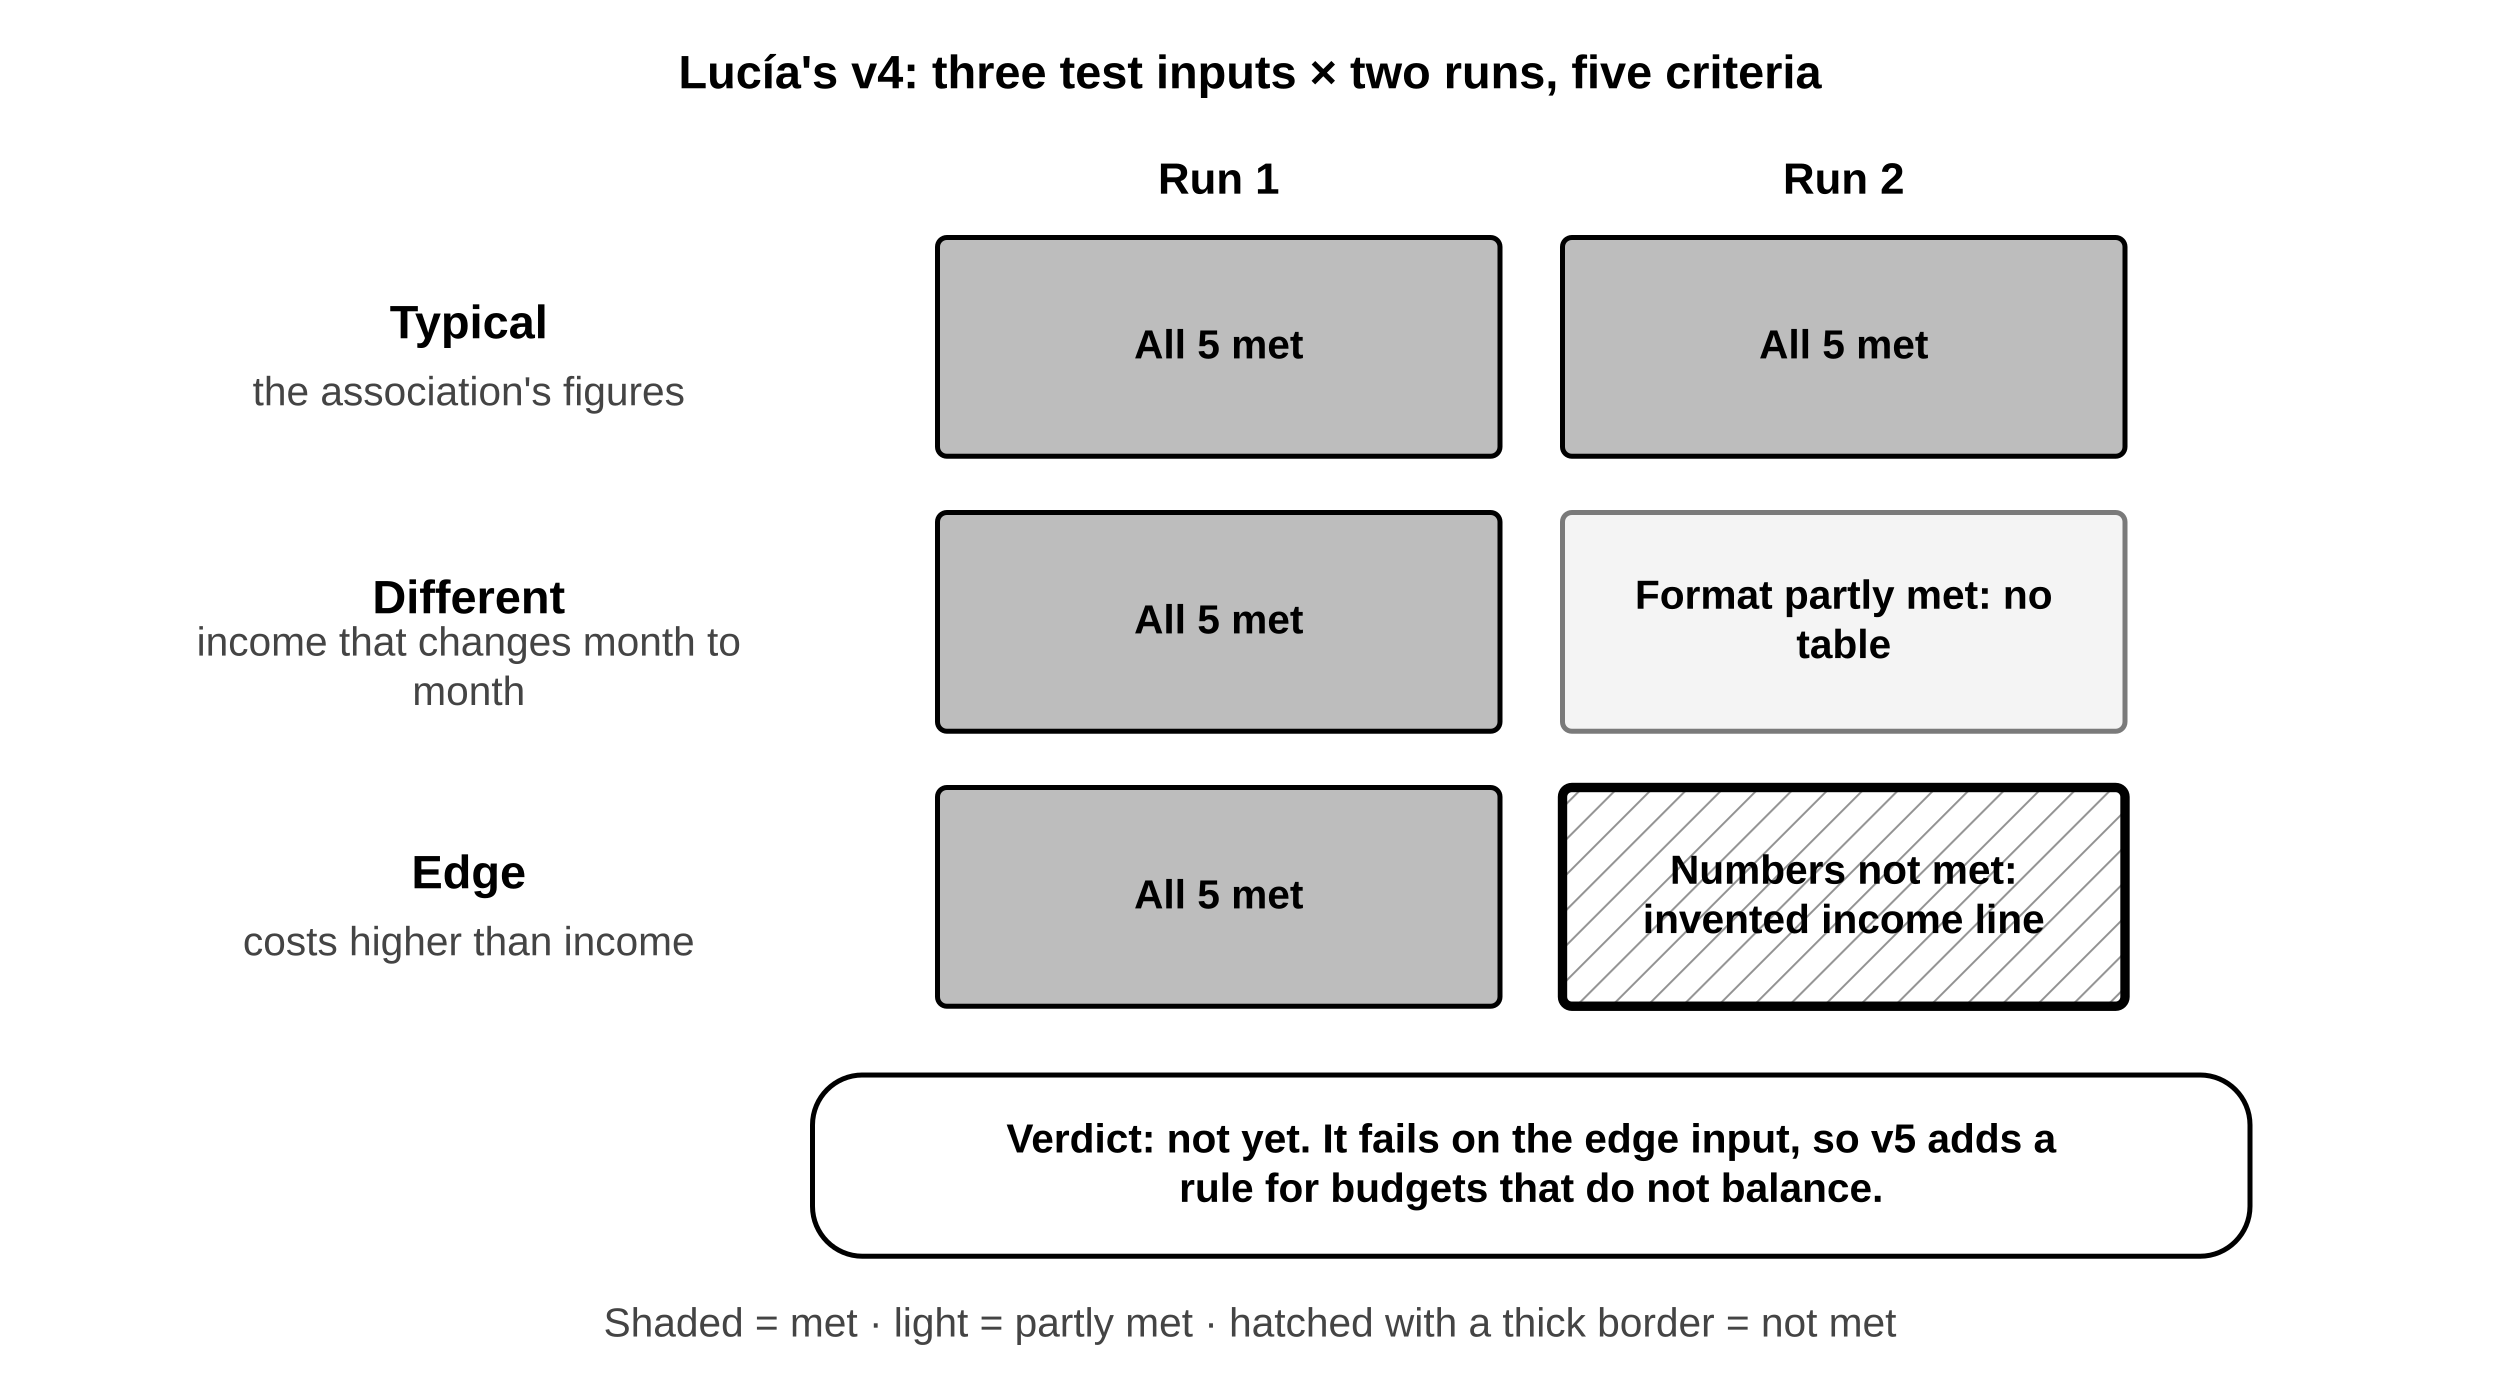
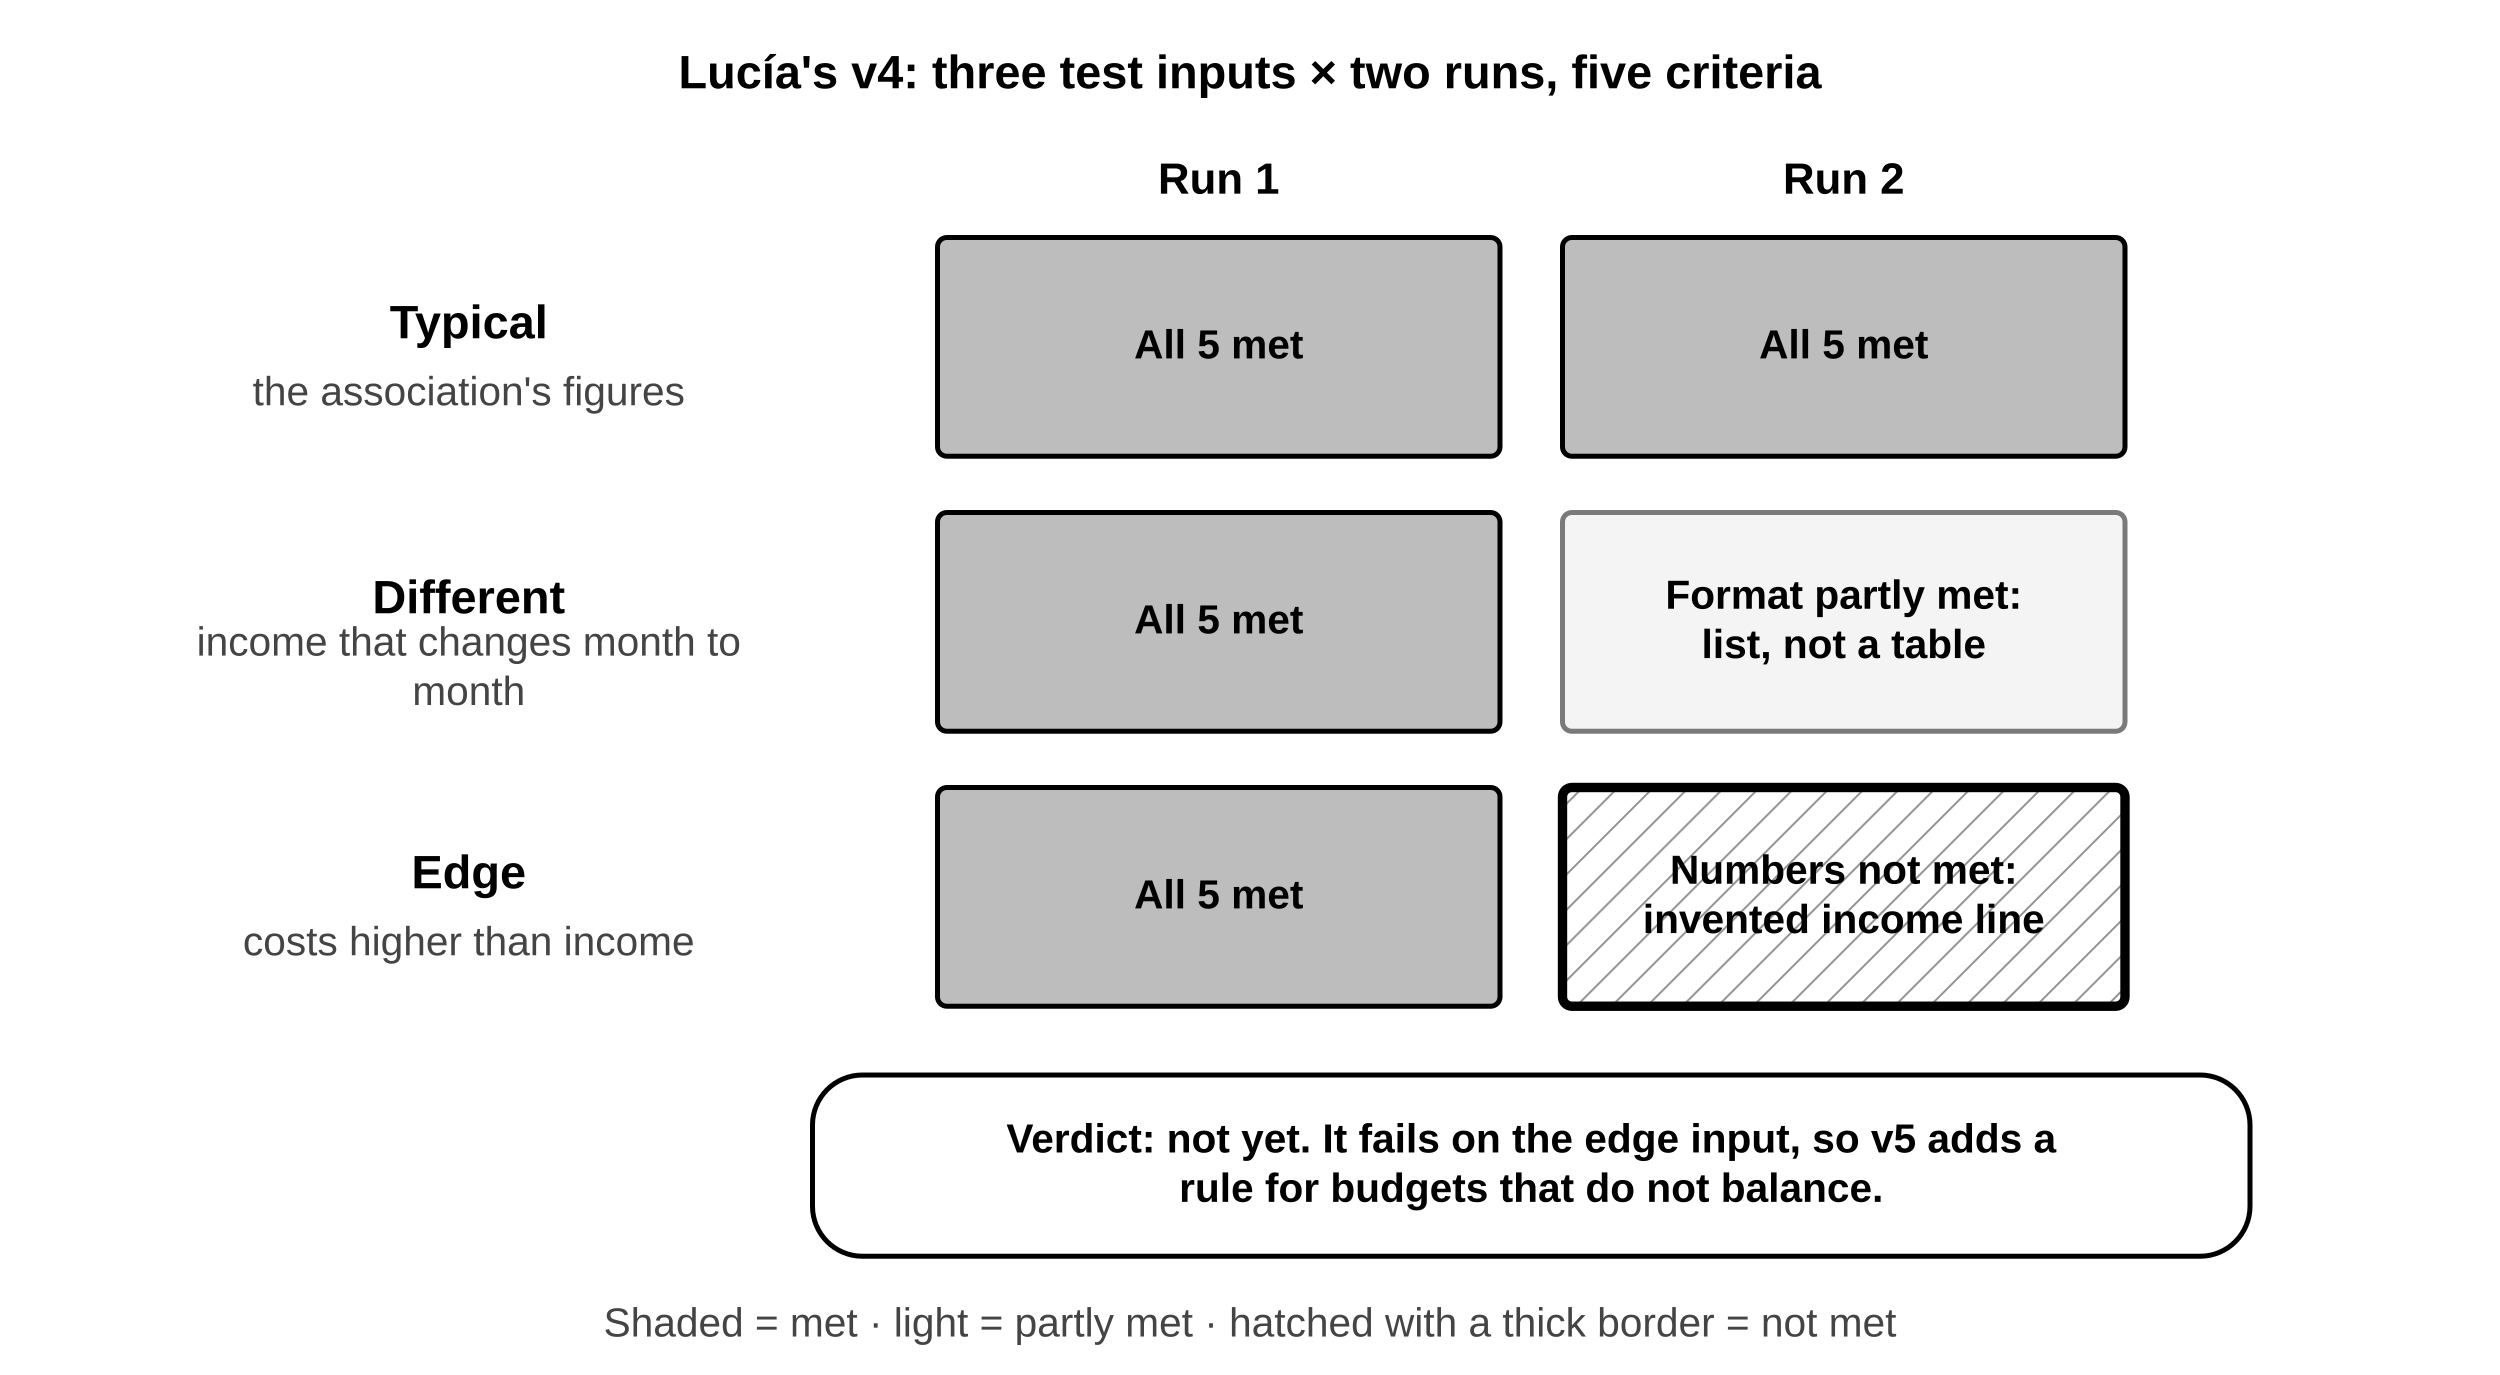
<svg xmlns="http://www.w3.org/2000/svg" viewBox="0 0 800 440" width="800" height="440" role="img" font-family="'Source Sans 3', 'Source Sans Pro', 'Helvetica Neue', Arial, sans-serif">
  <defs>
    <marker id="arrow-gray" viewBox="0 0 10 10" refX="9" refY="5" markerWidth="7" markerHeight="7" orient="auto-start-reverse">
      <path d="M0,0 L10,5 L0,10 z" fill="#000000" />
    </marker>
    <pattern id="hatch" patternUnits="userSpaceOnUse" width="8" height="8" patternTransform="rotate(45)">
      <rect width="8" height="8" fill="#FFFFFF" />
      <line x1="0" y1="0" x2="0" y2="8" stroke="#9A9A9A" stroke-width="1.3" />
    </pattern>
    <pattern id="dots" patternUnits="userSpaceOnUse" width="7" height="7">
      <rect width="7" height="7" fill="#FFFFFF" />
      <circle cx="3.5" cy="3.5" r="1.2" fill="#000" />
    </pattern>
  </defs>
  <rect width="800" height="440" fill="#FFFFFF" />
  <text x="400.0" y="24.0" font-size="15" font-weight="700" text-anchor="middle" dominant-baseline="middle" fill="#000000" style="">Lucía's v4: three test inputs × two runs, five criteria</text>
  <text x="390.0" y="58.0" font-size="14" font-weight="700" text-anchor="middle" dominant-baseline="middle" fill="#000000" style="">Run 1</text>
  <text x="590.0" y="58.0" font-size="14" font-weight="700" text-anchor="middle" dominant-baseline="middle" fill="#000000" style="">Run 2</text>
  <text x="150.0" y="104.0" font-size="15" font-weight="700" text-anchor="middle" dominant-baseline="middle" fill="#000000" style="">Typical</text>
  <text x="150.0" y="126.0" font-size="13" font-weight="normal" text-anchor="middle" dominant-baseline="middle" fill="#444444" style="">the association's figures</text>
  <rect x="300" y="76" width="180" height="70" rx="3" fill="#BDBDBD" stroke="#000000" stroke-width="1.6" />
  <text x="390.0" y="111.0" font-size="13" font-weight="600" text-anchor="middle" dominant-baseline="middle" fill="#000000" style="">All 5 met</text>
  <rect x="500" y="76" width="180" height="70" rx="3" fill="#BDBDBD" stroke="#000000" stroke-width="1.6" />
  <text x="590.0" y="111.0" font-size="13" font-weight="600" text-anchor="middle" dominant-baseline="middle" fill="#000000" style="">All 5 met</text>
  <text x="150.0" y="192.0" font-size="15" font-weight="700" text-anchor="middle" dominant-baseline="middle" fill="#000000" style="">Different</text>
  <text x="150.0" y="206.1" font-size="13" font-weight="normal" text-anchor="middle" dominant-baseline="middle" fill="#444444" style="">income that changes month to</text>
  <text x="150.0" y="221.9" font-size="13" font-weight="normal" text-anchor="middle" dominant-baseline="middle" fill="#444444" style="">month</text>
  <rect x="300" y="164" width="180" height="70" rx="3" fill="#BDBDBD" stroke="#000000" stroke-width="1.6" />
  <text x="390.0" y="199.0" font-size="13" font-weight="600" text-anchor="middle" dominant-baseline="middle" fill="#000000" style="">All 5 met</text>
  <rect x="500" y="164" width="180" height="70" rx="3" fill="#F4F4F4" stroke="#7A7A7A" stroke-width="1.6" />
-   <text x="590.0" y="191.1" font-size="13" font-weight="600" text-anchor="middle" dominant-baseline="middle" fill="#000000" style="">Format partly met: no</text>
-   <text x="590.0" y="206.9" font-size="13" font-weight="600" text-anchor="middle" dominant-baseline="middle" fill="#000000" style="">table</text>
+   <text x="590.0" y="191.1" font-size="13" font-weight="600" text-anchor="middle" dominant-baseline="middle" fill="#000000" style="">Format partly met:</text>
+   <text x="590.0" y="206.9" font-size="13" font-weight="600" text-anchor="middle" dominant-baseline="middle" fill="#000000" style="">list, not a table</text>
  <text x="150.0" y="280.0" font-size="15" font-weight="700" text-anchor="middle" dominant-baseline="middle" fill="#000000" style="">Edge</text>
  <text x="150.0" y="302.0" font-size="13" font-weight="normal" text-anchor="middle" dominant-baseline="middle" fill="#444444" style="">costs higher than income</text>
  <rect x="300" y="252" width="180" height="70" rx="3" fill="#BDBDBD" stroke="#000000" stroke-width="1.6" />
  <text x="390.0" y="287.0" font-size="13" font-weight="600" text-anchor="middle" dominant-baseline="middle" fill="#000000" style="">All 5 met</text>
  <rect x="500" y="252" width="180" height="70" rx="3" fill="url(#hatch)" stroke="#000000" stroke-width="3" />
  <text x="590.0" y="279.1" font-size="13" font-weight="600" text-anchor="middle" dominant-baseline="middle" fill="#000000" style="">Numbers not met:</text>
  <text x="590.0" y="294.9" font-size="13" font-weight="600" text-anchor="middle" dominant-baseline="middle" fill="#000000" style="">invented income line</text>
  <rect x="260" y="344" width="460" height="58" rx="16" fill="#FFFFFF" stroke="#000000" stroke-width="1.6" />
  <text x="490.0" y="365.1" font-size="13" font-weight="600" text-anchor="middle" dominant-baseline="middle" fill="#000000" style="">Verdict: not yet. It fails on the edge input, so v5 adds a</text>
  <text x="490.0" y="380.9" font-size="13" font-weight="600" text-anchor="middle" dominant-baseline="middle" fill="#000000" style="">rule for budgets that do not balance.</text>
  <text x="400.0" y="424.0" font-size="13" font-weight="normal" text-anchor="middle" dominant-baseline="middle" fill="#444444" style="">Shaded = met · light = partly met · hatched with a thick border = not met</text>
</svg>
